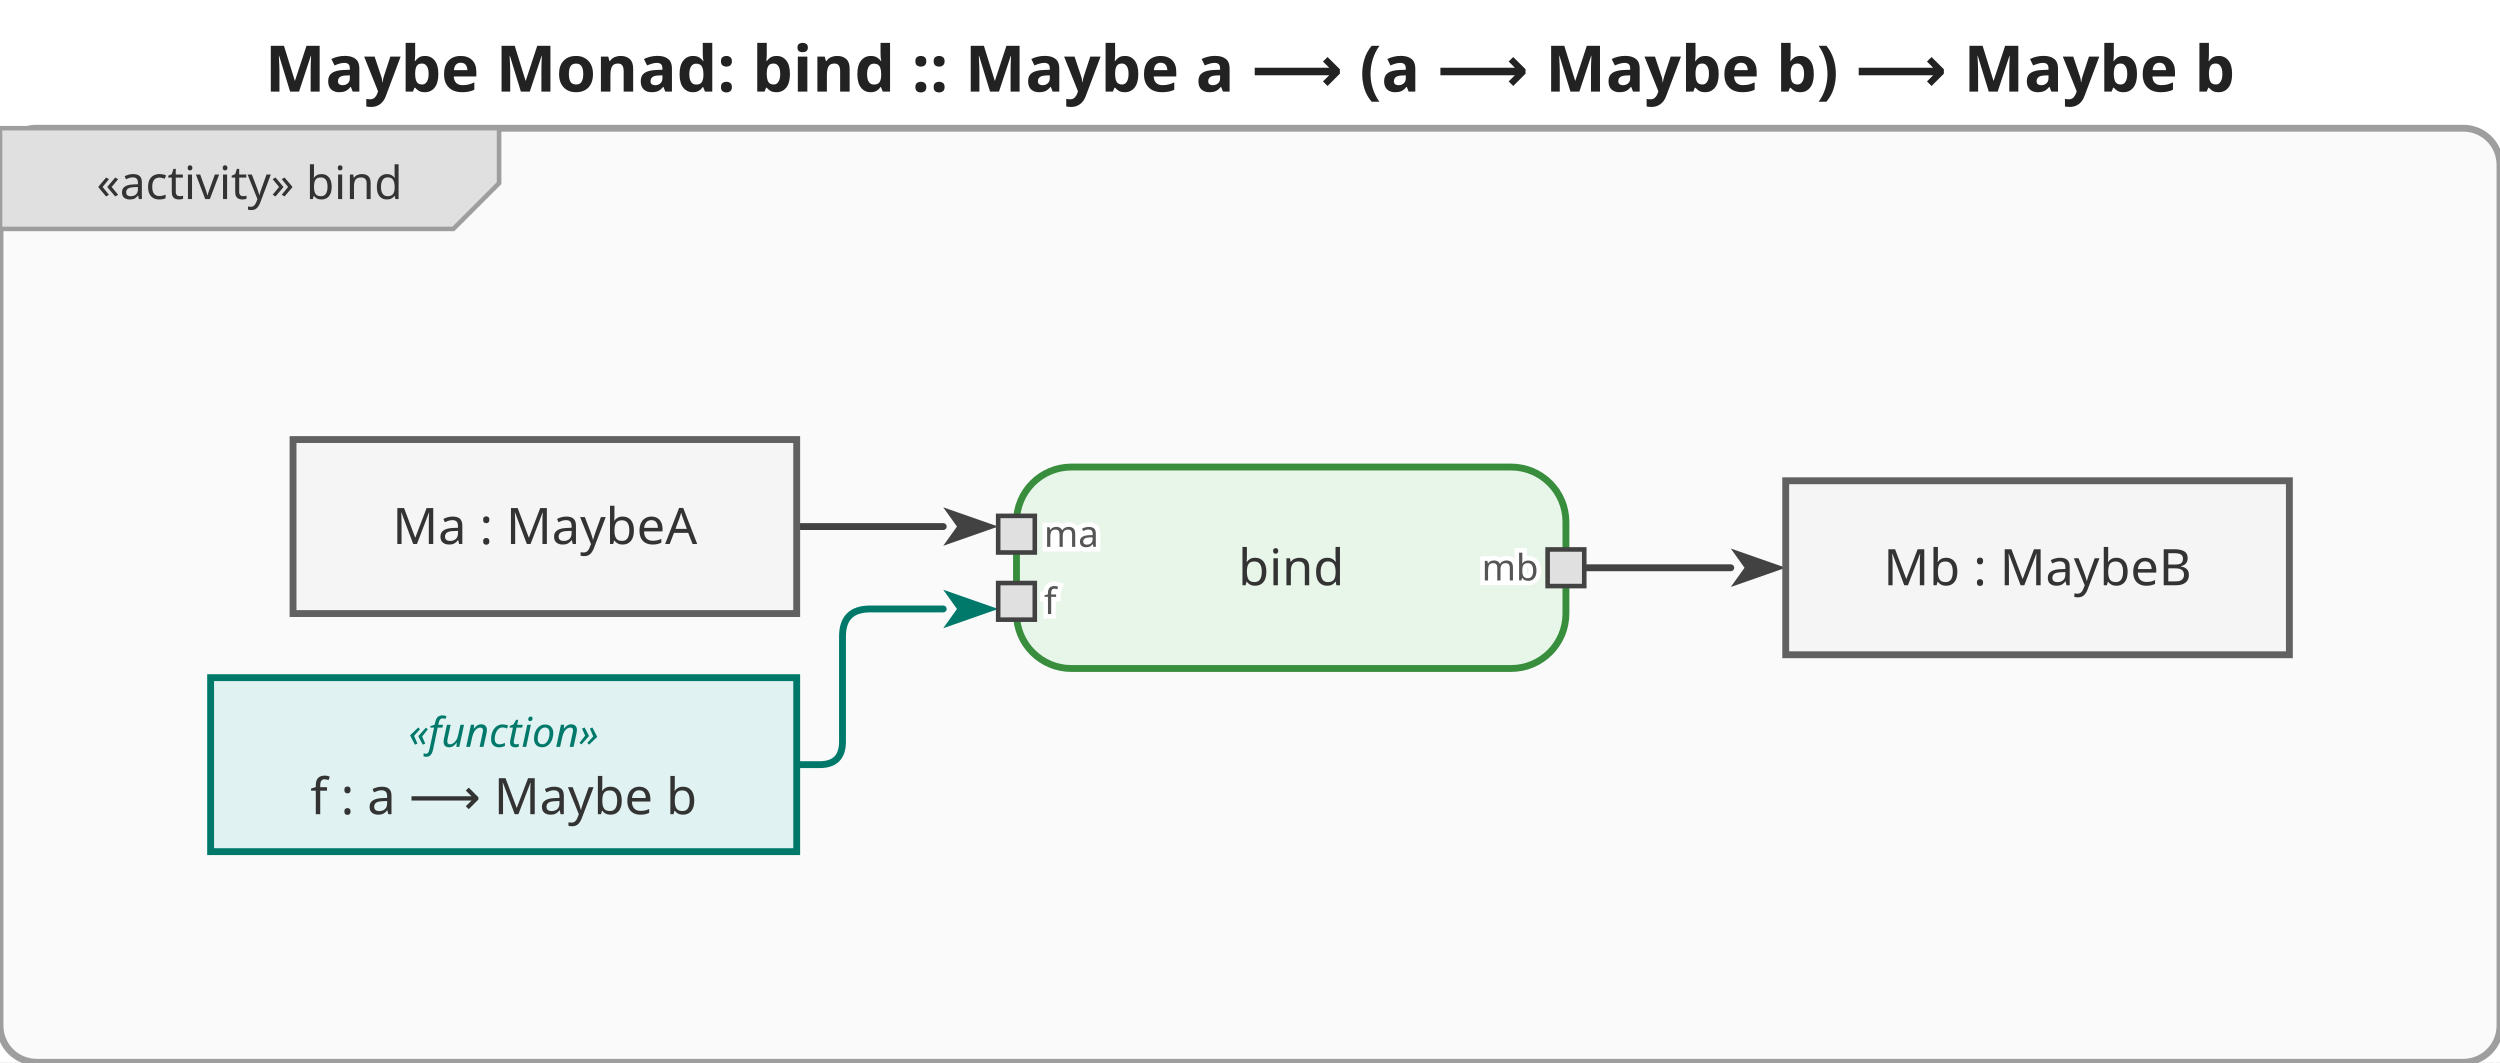
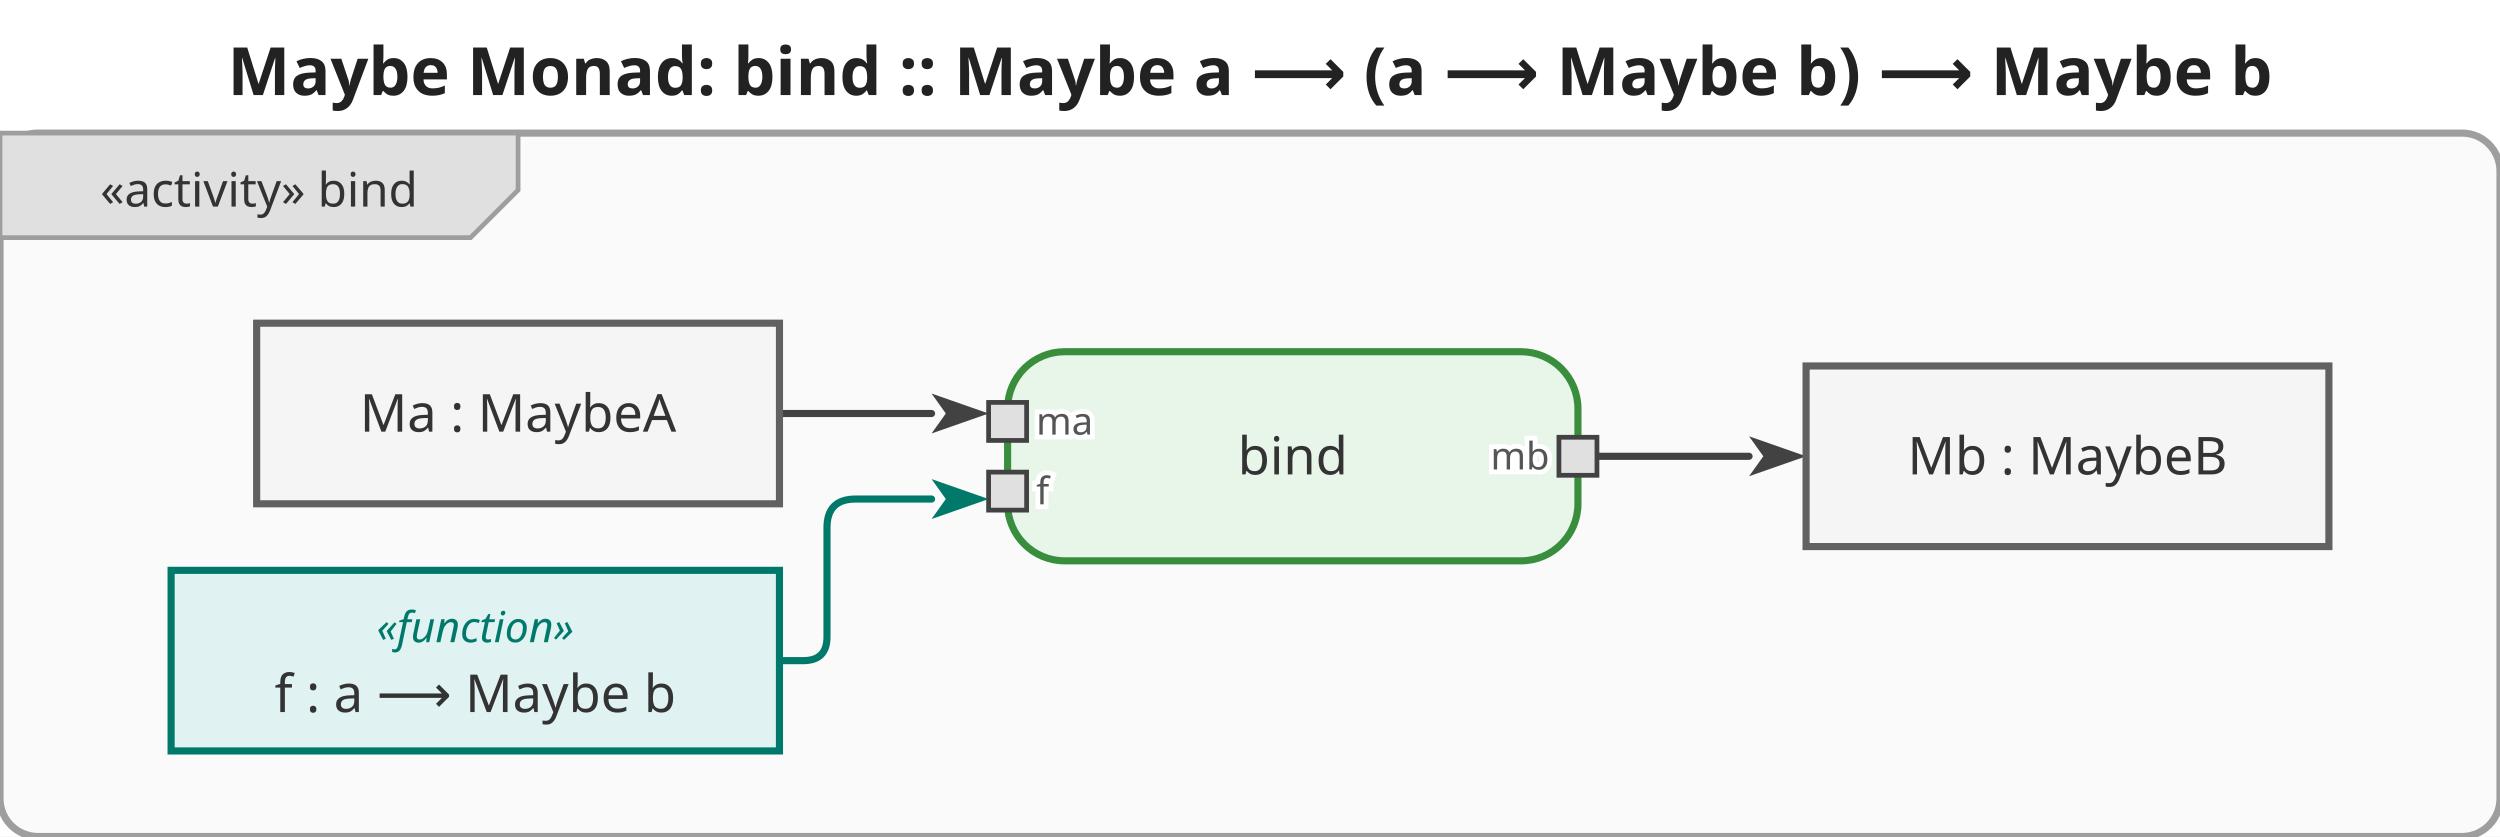
- <svg xmlns="http://www.w3.org/2000/svg" viewBox="0 0 546 232" width="546" height="232">
+ <svg xmlns="http://www.w3.org/2000/svg" viewBox="0 0 526 176" width="526" height="176">
  <defs>
    <marker id="arrowFilled" viewBox="0 0 10 10" refX="0" refY="5" markerWidth="8" markerHeight="8" orient="auto-start-reverse">
      <path d="M0,1.5 L10,5 L0,8.5 L2.5,5 Z" fill="#424242" />
    </marker>
    <marker id="arrowOpen" viewBox="0 0 10 10" refX="0" refY="5" markerWidth="8" markerHeight="8" orient="auto-start-reverse">
      <path d="M0,1.5 L10,5 L0,8.5" fill="none" stroke="#424242" stroke-width="1.25" />
    </marker>
    <marker id="arrowHof" viewBox="0 0 10 10" refX="0" refY="5" markerWidth="8" markerHeight="8" orient="auto-start-reverse">
      <path d="M0,1.5 L10,5 L0,8.5 L2.5,5 Z" fill="#00796b" />
    </marker>
  </defs>
-   <rect width="546" height="232" fill="white" />
-   <text x="273" y="20" text-anchor="middle" font-size="14" font-weight="bold" font-family="sans-serif" fill="#222">Maybe Monad: bind :: Maybe a ⟶ (a ⟶ Maybe b) ⟶ Maybe b</text>
+   <rect width="526" height="176" fill="white" />
+   <text x="263" y="20" text-anchor="middle" font-size="14" font-weight="bold" font-family="sans-serif" fill="#222">Maybe Monad: bind :: Maybe a ⟶ (a ⟶ Maybe b) ⟶ Maybe b</text>
  <g transform="translate(0,28)">
-     <rect x="0" y="0" width="546" height="204" rx="8" fill="#fafafa" stroke="#9e9e9e" stroke-width="1.5" />
+     <rect x="0" y="0" width="526" height="148" rx="8" fill="#fafafa" stroke="#9e9e9e" stroke-width="1.5" />
    <g class="diagram-frame-tab tab-activity">
      <path d="M0,0 L109,0 L109,12 L99,22 L0,22 Z" fill="#e0e0e0" stroke="#9e9e9e" stroke-width="1" />
      <text x="54.5" y="12" text-anchor="middle" font-size="10" font-family="sans-serif" dominant-baseline="middle" fill="#333">«activity» bind</text>
    </g>
    <g class="edge">
-       <path d="M174.0,87.0 L206.0,87.0" fill="none" stroke="#424242" stroke-width="1.5" stroke-linejoin="round" stroke-linecap="round" marker-end="url(#arrowFilled)" />
+       <path d="M164.0,59.0 L196.0,59.0" fill="none" stroke="#424242" stroke-width="1.5" stroke-linejoin="round" stroke-linecap="round" marker-end="url(#arrowFilled)" />
    </g>
    <g class="edge hof-edge">
-       <path d="M174.0,139.0 L179.0,139.0 Q184.0,139.0 184.0,134.0 L184.0,111.0 Q184.0,105.0 190.0,105.0 L206.0,105.0" fill="none" stroke="#00796b" stroke-width="1.5" stroke-linejoin="round" stroke-linecap="round" marker-end="url(#arrowHof)" />
+       <path d="M164.0,111.0 L169.0,111.0 Q174.0,111.0 174.0,106.0 L174.0,83.0 Q174.0,77.0 180.0,77.0 L196.0,77.0" fill="none" stroke="#00796b" stroke-width="1.5" stroke-linejoin="round" stroke-linecap="round" marker-end="url(#arrowHof)" />
    </g>
    <g class="edge">
-       <path d="M346.0,96.0 L378.0,96.0" fill="none" stroke="#424242" stroke-width="1.5" stroke-linejoin="round" stroke-linecap="round" marker-end="url(#arrowFilled)" />
+       <path d="M336.0,68.0 L368.0,68.0" fill="none" stroke="#424242" stroke-width="1.5" stroke-linejoin="round" stroke-linecap="round" marker-end="url(#arrowFilled)" />
    </g>
    <g class="action-node">
-       <rect x="222" y="74" width="120" height="44" rx="12" fill="#e8f5e9" stroke="#388e3c" stroke-width="1.5" />
-       <text class="action-label" x="282" y="96" text-anchor="middle" font-size="11" font-family="sans-serif" dominant-baseline="middle" fill="#333">bind</text>
+       <rect x="212" y="46" width="120" height="44" rx="12" fill="#e8f5e9" stroke="#388e3c" stroke-width="1.5" />
+       <text class="action-label" x="272" y="68" text-anchor="middle" font-size="11" font-family="sans-serif" dominant-baseline="middle" fill="#333">bind</text>
      <g class="pin pin-in">
-         <rect x="218" y="84.667" width="8" height="8" fill="#e0e0e0" stroke="#424242" stroke-width="1" />
-         <text x="228" y="88.667" text-anchor="start" font-size="8" font-family="sans-serif" dominant-baseline="middle" fill="#555" stroke="white" stroke-width="2" paint-order="stroke fill">ma</text>
+         <rect x="208" y="56.667" width="8" height="8" fill="#e0e0e0" stroke="#424242" stroke-width="1" />
+         <text x="218" y="60.667" text-anchor="start" font-size="8" font-family="sans-serif" dominant-baseline="middle" fill="#555" stroke="white" stroke-width="2" paint-order="stroke fill">ma</text>
      </g>
      <g class="pin pin-in">
-         <rect x="218" y="99.333" width="8" height="8" fill="#e0e0e0" stroke="#424242" stroke-width="1" />
-         <text x="228" y="103.333" text-anchor="start" font-size="8" font-family="sans-serif" dominant-baseline="middle" fill="#555" stroke="white" stroke-width="2" paint-order="stroke fill">f</text>
+         <rect x="208" y="71.333" width="8" height="8" fill="#e0e0e0" stroke="#424242" stroke-width="1" />
+         <text x="218" y="75.333" text-anchor="start" font-size="8" font-family="sans-serif" dominant-baseline="middle" fill="#555" stroke="white" stroke-width="2" paint-order="stroke fill">f</text>
      </g>
      <g class="pin pin-out">
-         <rect x="338" y="92" width="8" height="8" fill="#e0e0e0" stroke="#424242" stroke-width="1" />
-         <text x="336" y="96" text-anchor="end" font-size="8" font-family="sans-serif" dominant-baseline="middle" fill="#555" stroke="white" stroke-width="2" paint-order="stroke fill">mb</text>
+         <rect x="328" y="64" width="8" height="8" fill="#e0e0e0" stroke="#424242" stroke-width="1" />
+         <text x="326" y="68" text-anchor="end" font-size="8" font-family="sans-serif" dominant-baseline="middle" fill="#555" stroke="white" stroke-width="2" paint-order="stroke fill">mb</text>
      </g>
    </g>
    <g class="object-node">
-       <rect x="64" y="68" width="110" height="38" fill="#f5f5f5" stroke="#616161" stroke-width="1.5" />
-       <text x="119" y="87" text-anchor="middle" font-size="11" font-family="sans-serif" dominant-baseline="middle" fill="#333">Ma : MaybeA</text>
+       <rect x="54" y="40" width="110" height="38" fill="#f5f5f5" stroke="#616161" stroke-width="1.5" />
+       <text x="109" y="59" text-anchor="middle" font-size="11" font-family="sans-serif" dominant-baseline="middle" fill="#333">Ma : MaybeA</text>
    </g>
    <g class="object-node hof">
-       <rect x="46" y="120" width="128" height="38" fill="#e0f2f1" stroke="#00796b" stroke-width="1.5" />
-       <text x="110" y="132" text-anchor="middle" font-size="9" font-style="italic" font-family="sans-serif" dominant-baseline="middle" fill="#00796b">«function»</text>
-       <text x="110" y="146" text-anchor="middle" font-size="11" font-family="sans-serif" dominant-baseline="middle" fill="#333">f : a ⟶ Maybe b</text>
+       <rect x="36" y="92" width="128" height="38" fill="#e0f2f1" stroke="#00796b" stroke-width="1.5" />
+       <text x="100" y="104" text-anchor="middle" font-size="9" font-style="italic" font-family="sans-serif" dominant-baseline="middle" fill="#00796b">«function»</text>
+       <text x="100" y="118" text-anchor="middle" font-size="11" font-family="sans-serif" dominant-baseline="middle" fill="#333">f : a ⟶ Maybe b</text>
    </g>
    <g class="object-node">
-       <rect x="390" y="77" width="110" height="38" fill="#f5f5f5" stroke="#616161" stroke-width="1.5" />
-       <text x="445" y="96" text-anchor="middle" font-size="11" font-family="sans-serif" dominant-baseline="middle" fill="#333">Mb : MaybeB</text>
+       <rect x="380" y="49" width="110" height="38" fill="#f5f5f5" stroke="#616161" stroke-width="1.5" />
+       <text x="435" y="68" text-anchor="middle" font-size="11" font-family="sans-serif" dominant-baseline="middle" fill="#333">Mb : MaybeB</text>
    </g>
  </g>
</svg>
